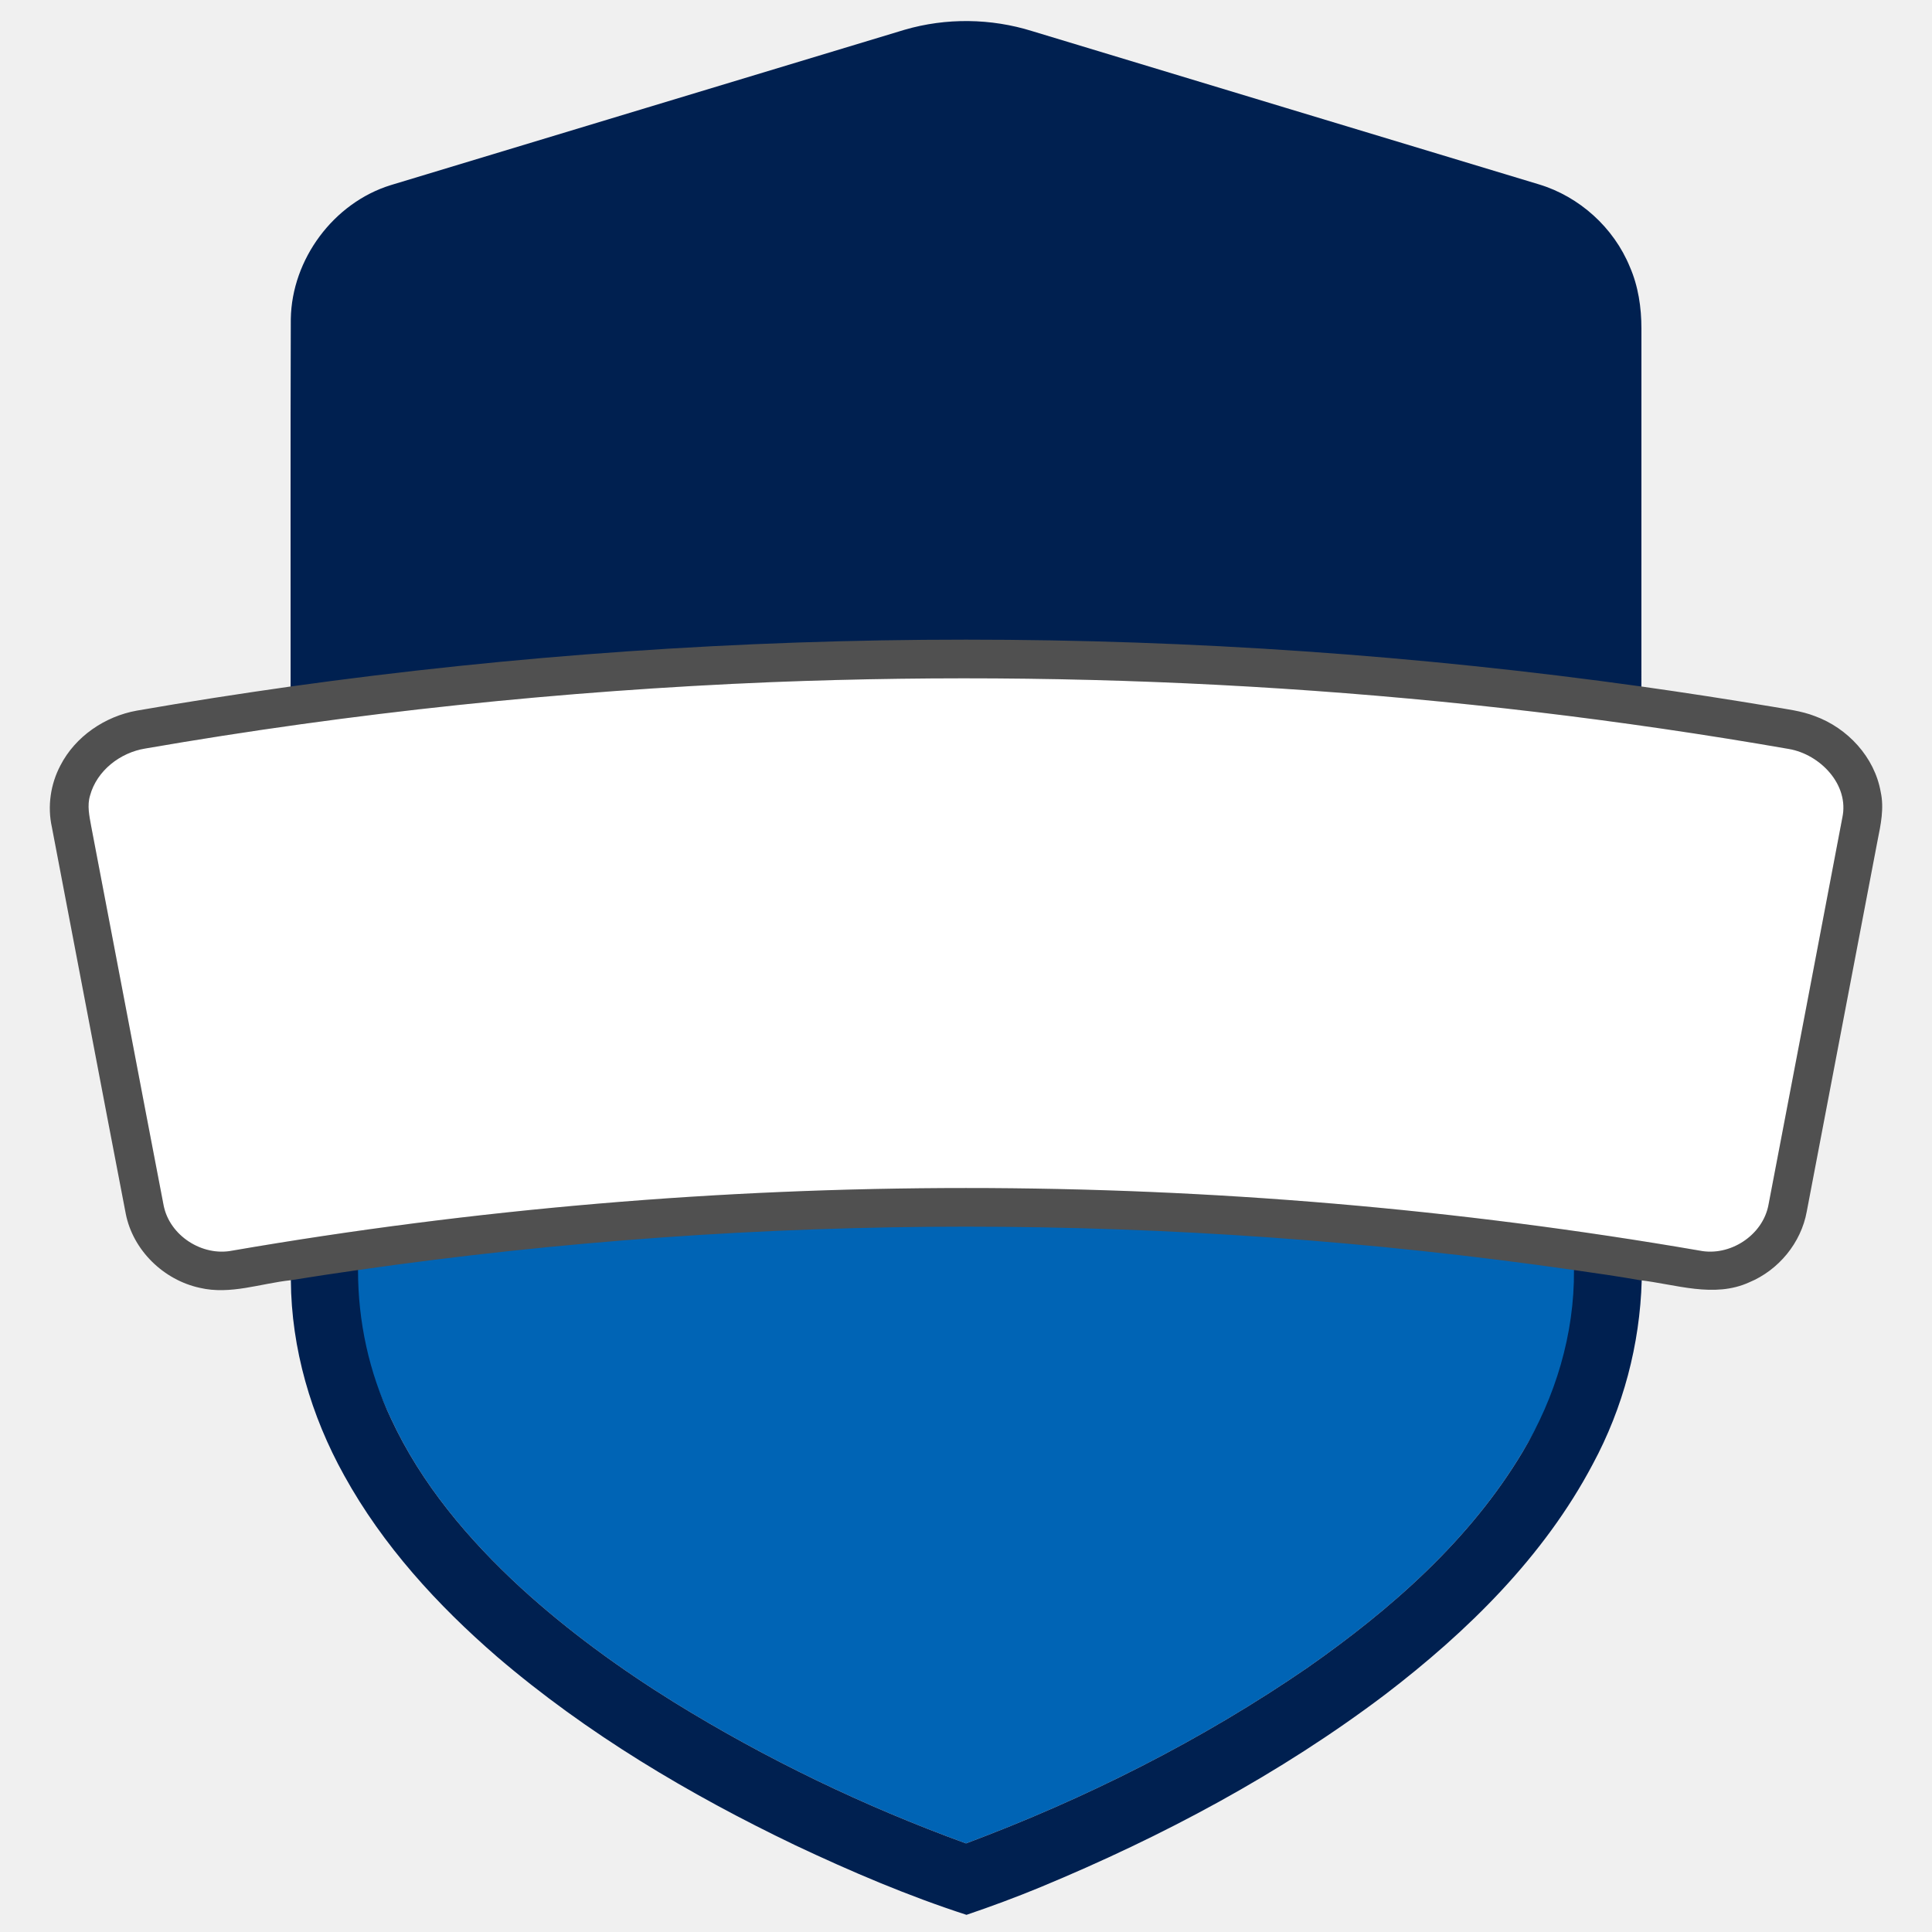
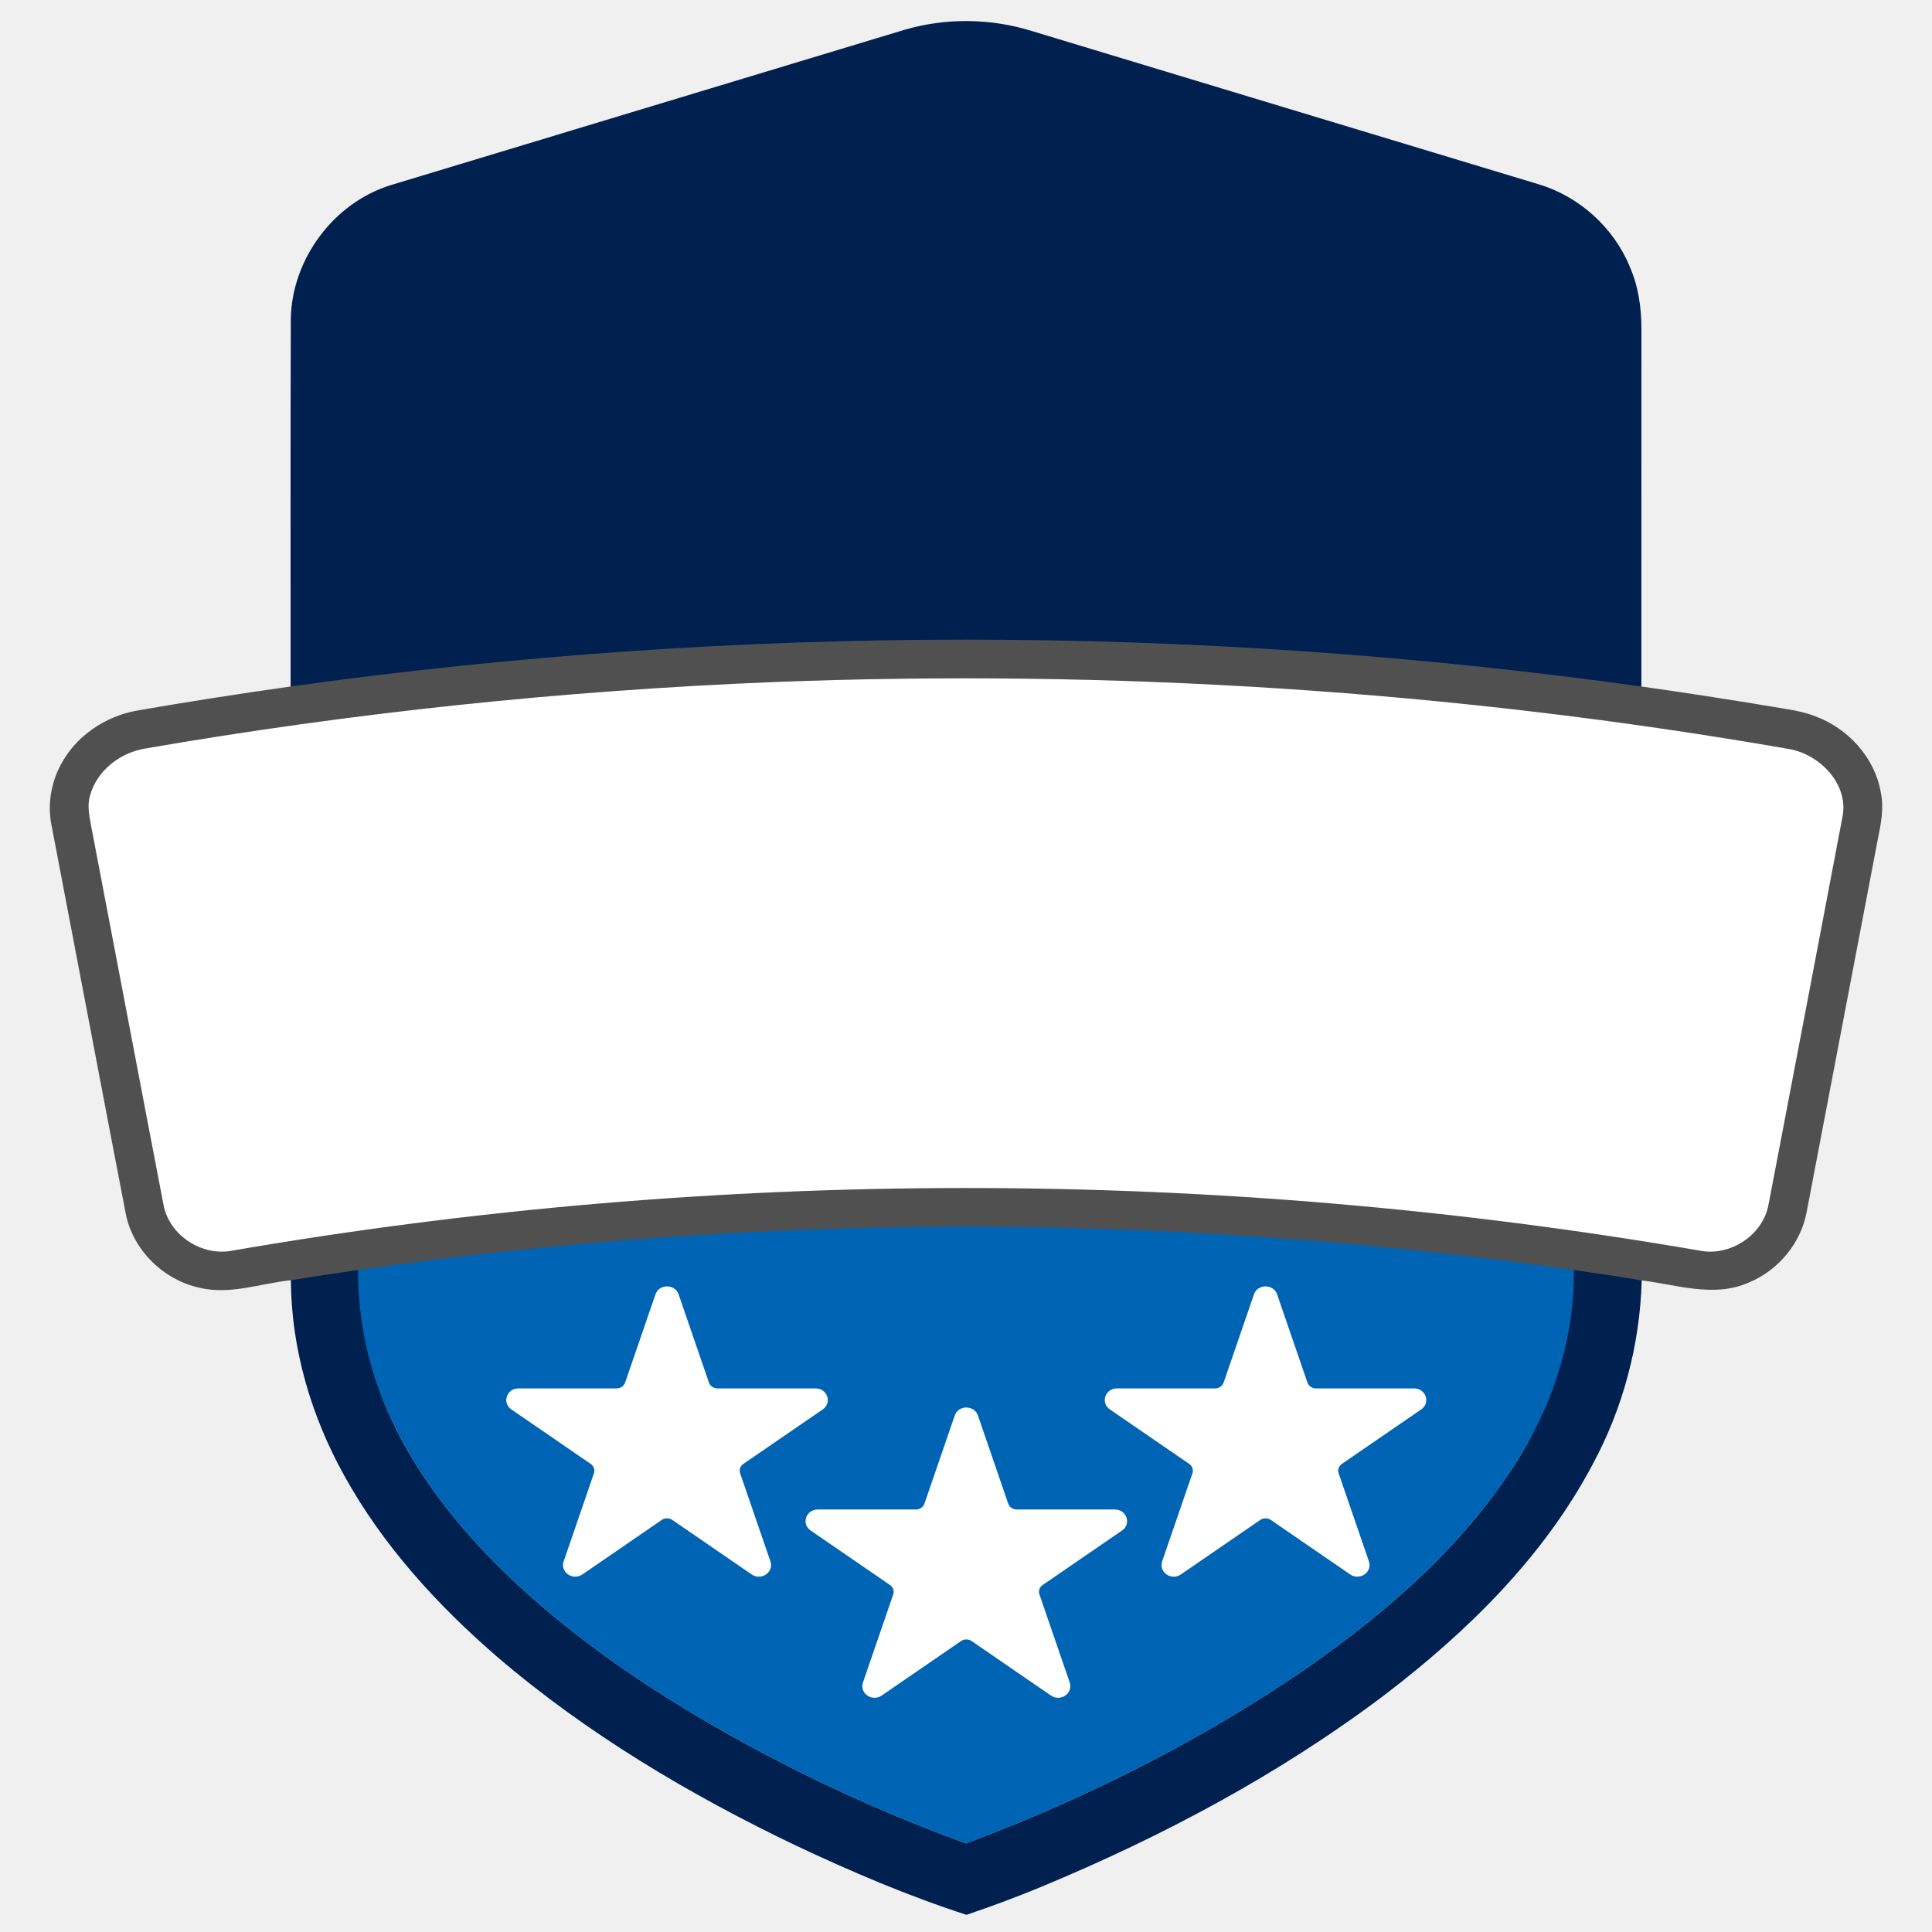
<svg xmlns="http://www.w3.org/2000/svg" width="600pt" height="600pt" viewBox="0 0 600 600" version="1.1">
  <path fill="#0064b5" opacity="1.00" d="M 117.626 388.479 C 242.656 370.529 370.226 370.529 495.246 388.479 C 495.416 408.349 483.05 433.92 472.86 450.9 C 456.48 478.31 431.97 499.79 406.04 517.92 C 373.19 540.47 337.31 558.53 300.01 572.49 C 268.41 560.99 237.93 546.31 209.32 528.64 C 192.52 518.2 176.44 506.52 161.82 493.17 C 145.5 478.16 130.82 460.84 121.44 440.59 C 114.59 426.22 108.2 406.855 108.22 390.955" />
  <path fill="#002050" opacity="1.00" d="M 90.33 397.58 C 87.589 385.622 114.311 385.874 111.19 394.42 C 111.17 410.32 114.59 426.22 121.44 440.59 C 130.82 460.84 145.5 478.16 161.82 493.17 C 176.44 506.52 192.52 518.2 209.32 528.64 C 237.93 546.31 268.41 560.99 300.01 572.49 C 337.31 558.53 373.19 540.47 406.04 517.92 C 431.97 499.79 456.48 478.31 472.86 450.9 C 483.05 433.92 488.98 414.29 488.81 394.42 C 494.434 390.504 503.229 393.322 509.999 394.522 L 509.85 397.67 C 509.29 417.55 504.08 437.22 494.64 454.72 C 479.46 483.44 455.78 506.67 430.19 526.23 C 397.47 550.97 360.96 570.38 323.14 586.07 C 315.57 589.2 307.9 592.04 300.15 594.67 C 281.92 588.76 264.27 581.22 246.96 573.05 C 214.01 557.25 182.28 538.4 154.46 514.59 C 135.81 498.46 118.86 479.92 106.9 458.24 C 96.61 439.75 90.46 418.8 90.33 397.58 Z" />
  <path fill="#002050" opacity="1.00" d="M 280.95 9.24 C 293.8 5.49 307.73 5.66 320.5 9.65 C 372.95 25.56 425.44 41.37 477.9 57.25 C 490.5 61.04 501.17 70.69 506.16 82.87 C 508.79 88.9 509.76 95.52 509.76 102.06 C 509.74 139.11 509.76 180.11 509.75 217.16 C 372.504 202.843 230.081 201.909 90.25 218.646 C 90.28 180.606 90.17 137.11 90.31 99.07 C 90.62 80.5 103.59 62.99 121.36 57.49 C 174.54 41.37 227.76 25.35 280.95 9.24" />
  <path fill="#ffffff" opacity="1.00" d="M 239.65 211.84 C 345.3 207.69 451.42 214.46 555.61 232.61 C 565.25 234.29 574.37 243.67 572.15 253.95 C 564.54 294.05 556.89 334.13 549.21 374.22 C 547.43 383.68 537.22 390.28 527.85 388.39 C 377.41 362.47 222.56 362.47 72.11 388.4 C 62.79 390.25 52.64 383.73 50.81 374.32 C 43.25 335.08 35.85 295.8 28.31 256.55 C 27.75 253.42 27.01 250.16 27.97 247.04 C 30.08 239.3 37.35 233.71 45.11 232.46 C 109.41 221.33 174.45 214.51 239.65 211.84" />
  <path fill="#505050" opacity="1.00" d="M 90.25 213.2 C 229.19 193.79 370.81 193.8 509.75 213.2 C 523.32 215.11 536.86 217.21 550.38 219.46 C 554.82 220.24 559.37 220.75 563.61 222.39 C 573.81 226.11 582.17 235.13 584.07 245.95 C 585.17 250.97 584.1 256.07 583.1 261.01 C 575.75 299.41 568.45 337.82 561.11 376.22 C 559.36 385.98 552.35 394.46 543.23 398.24 C 532.3 403.22 520.42 398.84 509.2 397.56 C 502.43 396.36 495.62 395.4 488.81 394.42 C 363.79 376.47 236.22 376.47 111.19 394.42 C 104.23 395.41 97.27 396.46 90.33 397.58 C 80.94 398.57 71.52 402.19 62.05 399.95 C 50.84 397.53 41.33 388.33 39.07 377.01 C 31.35 336.98 23.79 296.91 16.11 256.87 C 14.69 250.43 15.68 243.55 18.76 237.72 C 23.39 228.7 32.6 222.46 42.5 220.69 C 58.37 217.92 74.3 215.46 90.25 213.2 M 239.65 211.84 C 174.45 214.51 109.41 221.33 45.11 232.46 C 37.35 233.71 30.08 239.3 27.97 247.04 C 27.01 250.16 27.75 253.42 28.31 256.55 C 35.85 295.8 43.25 335.08 50.81 374.32 C 52.64 383.73 62.79 390.25 72.11 388.4 C 222.56 362.47 377.41 362.47 527.85 388.39 C 537.22 390.28 547.43 383.68 549.21 374.22 C 556.89 334.13 564.54 294.05 572.15 253.95 C 574.37 243.67 565.25 234.29 555.61 232.61 C 451.42 214.46 345.3 207.69 239.65 211.84 Z" />
+   <path d="M 296.979 439.754 C 297.959 436.897 302.245 436.897 303.229 439.754 L 312.639 467.14 C 313.079 468.42 314.341 469.289 315.767 469.289 L 346.238 469.289 C 349.419 469.289 350.741 473.14 348.17 474.903 L 323.515 491.832 C 322.367 492.621 321.886 494.024 322.326 495.303 L 331.743 522.689 C 332.722 525.547 329.259 527.923 326.683 526.161 L 302.034 509.232 C 300.884 508.443 299.318 508.443 298.17 509.232 L 273.52 526.161 C 270.944 527.923 267.481 525.547 268.467 522.689 L 277.878 495.303 C 278.317 494.024 277.837 492.621 276.687 491.832 L 252.038 474.903 C 249.462 473.14 250.784 469.289 253.964 469.289 L 284.435 469.289 C 285.862 469.289 287.123 468.42 287.563 467.14 L 296.979 439.754 Z" stroke-linecap="round" stroke-linejoin="round" style="fill-rule: nonzero; fill: rgb(255, 255, 255); stroke: rgb(255, 255, 255);" />
+   <path d="M 389.9 402.143 C 390.88 399.286 395.166 399.286 396.15 402.143 L 405.56 429.529 C 406 430.809 407.262 431.678 408.688 431.678 L 439.159 431.678 C 442.34 431.678 443.662 435.529 441.091 437.292 L 416.436 454.221 C 415.288 455.01 414.807 456.413 415.247 457.692 L 424.664 485.078 C 425.643 487.936 422.18 490.312 419.604 488.55 L 394.955 471.621 C 393.805 470.832 392.239 470.832 391.091 471.621 L 366.441 488.55 C 363.865 490.312 360.402 487.936 361.388 485.078 L 370.799 457.692 C 371.238 456.413 370.758 455.01 369.608 454.221 L 344.959 437.292 C 342.383 435.529 343.705 431.678 346.885 431.678 L 377.356 431.678 C 378.783 431.678 380.044 430.809 380.484 429.529 L 389.9 402.143 Z" stroke-linecap="round" stroke-linejoin="round" style="fill-rule: nonzero; fill: rgb(255, 255, 255); stroke: rgb(255, 255, 255);" />
+   <path d="M 204.031 402.143 C 205.011 399.286 209.297 399.286 210.281 402.143 L 219.691 429.529 C 220.131 430.809 221.393 431.678 222.819 431.678 L 253.29 431.678 C 256.471 431.678 257.793 435.529 255.222 437.292 L 230.567 454.221 C 229.419 455.01 228.938 456.413 229.378 457.692 L 238.795 485.078 C 239.774 487.936 236.311 490.312 233.735 488.55 L 209.086 471.621 C 207.936 470.832 206.37 470.832 205.222 471.621 L 180.572 488.55 C 177.996 490.312 174.533 487.936 175.519 485.078 L 184.93 457.692 C 185.369 456.413 184.889 455.01 183.739 454.221 L 159.09 437.292 C 156.514 435.529 157.836 431.678 161.016 431.678 L 191.487 431.678 C 192.914 431.678 194.175 430.809 194.615 429.529 L 204.031 402.143 Z" stroke-linecap="round" stroke-linejoin="round" style="fill-rule: nonzero; fill: rgb(255, 255, 255); stroke: rgb(255, 255, 255);" />
</svg>
